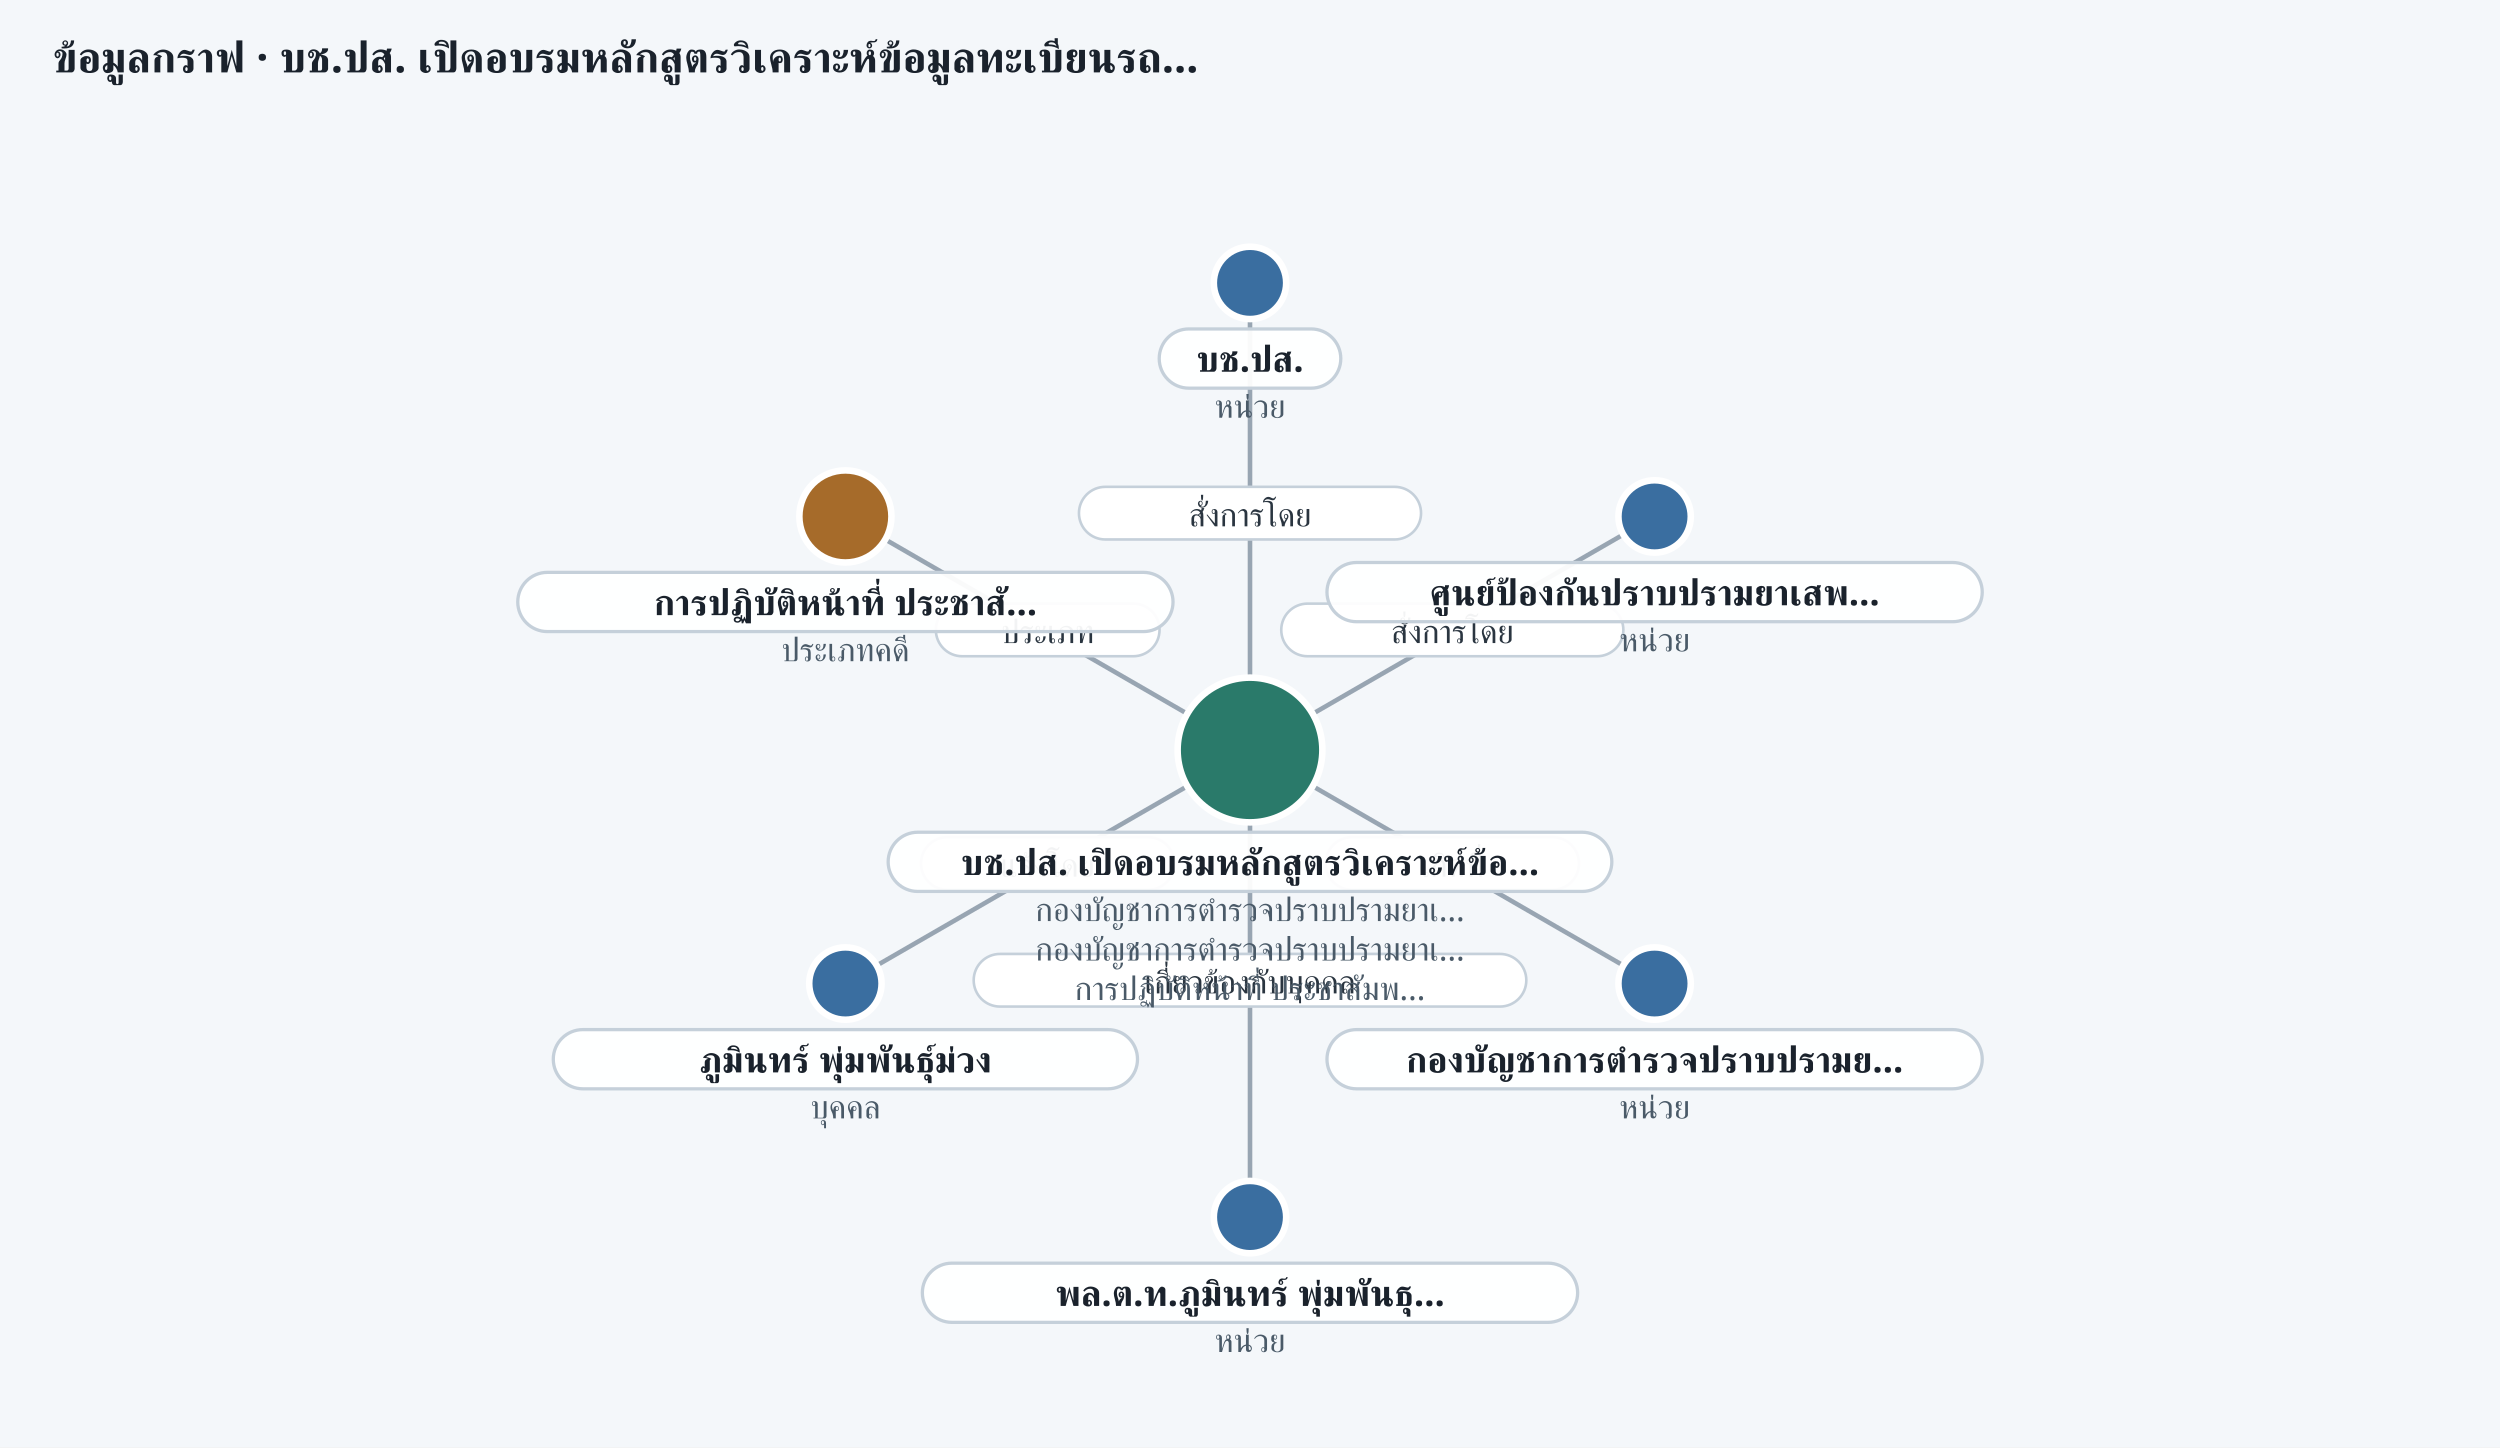
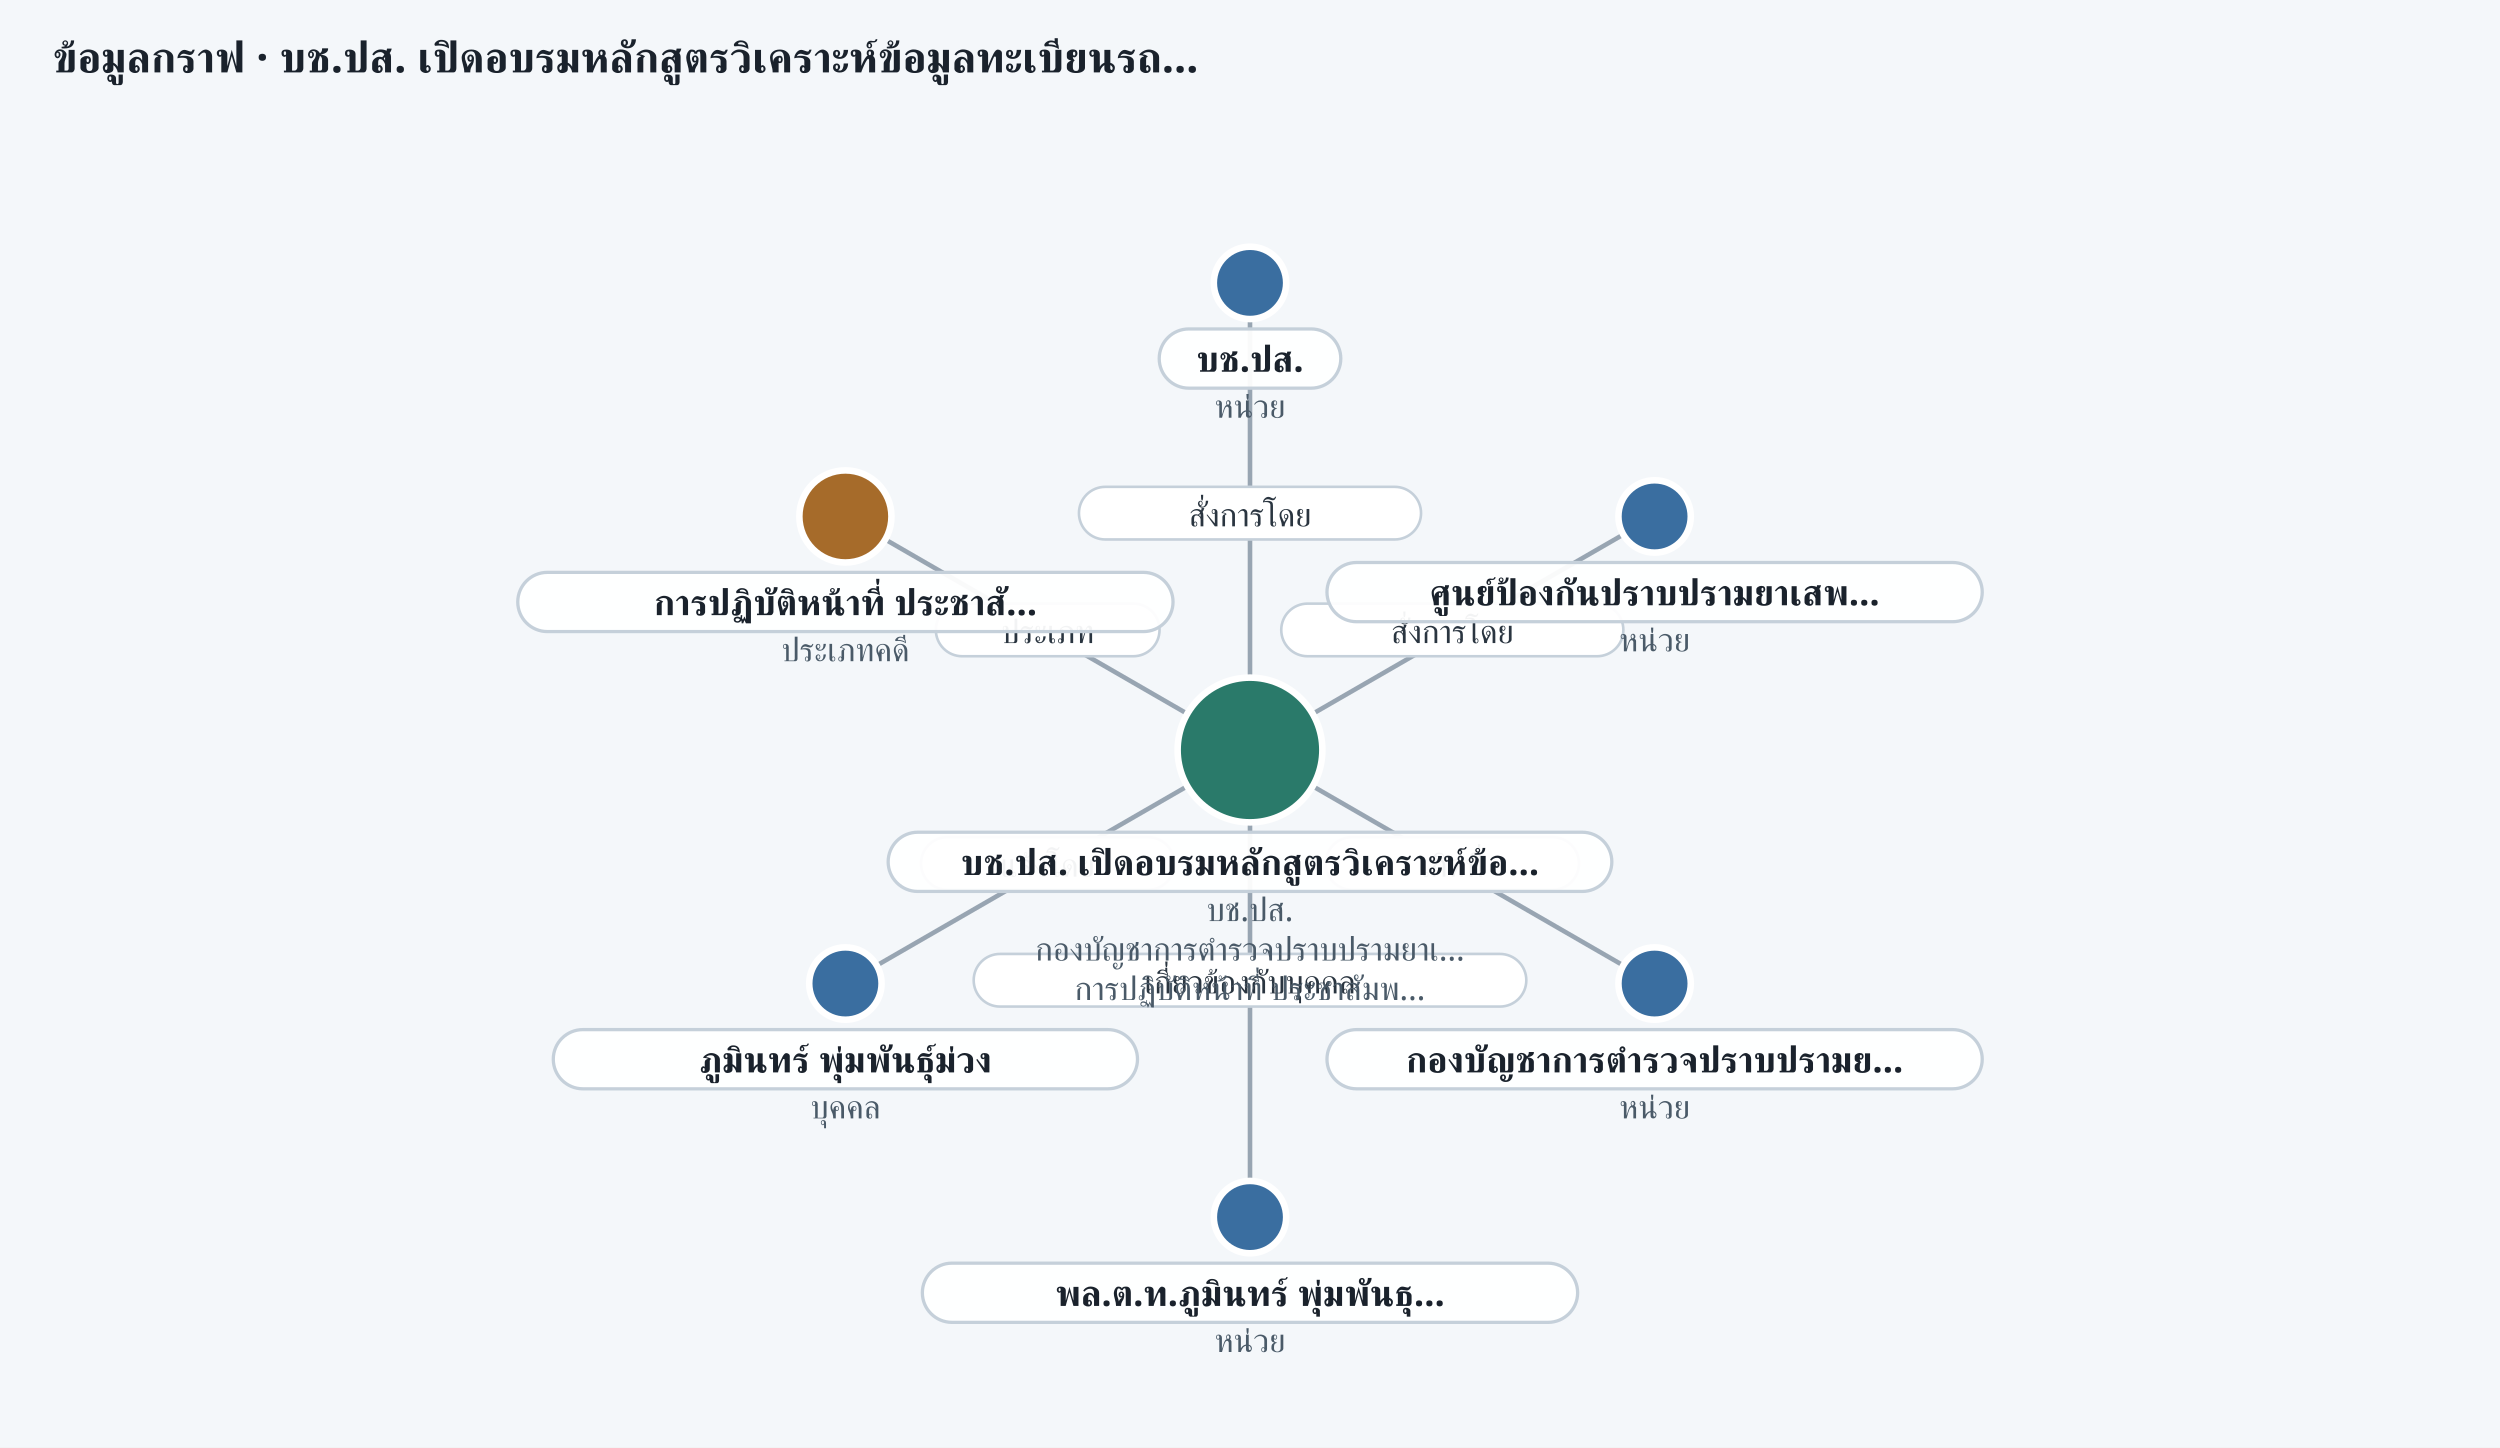
<svg xmlns="http://www.w3.org/2000/svg" width="760" height="440" viewBox="0 0 760 440" role="img" aria-label="ego graph 20261112-police-01">
  <rect width="100%" height="100%" fill="#f4f7fa" />
  <text x="16" y="22" font-size="13" font-weight="700" fill="#1a222c" font-family="Sarabun, Anuphan, sans-serif">ข้อมูลกราฟ · บช.ปส. เปิดอบรมหลักสูตรวิเคราะห์ข้อมูลทะเบียนรถ…</text>
  <line x1="380.0" y1="228.0" x2="380.0" y2="86.0" stroke="#7a8a9a" stroke-width="1.4" opacity="0.75" />
  <rect x="328.0" y="148.0" width="104.0" height="16" rx="8" fill="#fff" stroke="#c5d0da" stroke-width="0.8" />
  <text x="380.0" y="160.0" text-anchor="middle" font-size="10" fill="#2a3540" font-family="Sarabun, Anuphan, sans-serif">สั่งการโดย</text>
  <line x1="380.0" y1="228.0" x2="503.0" y2="157.0" stroke="#7a8a9a" stroke-width="1.4" opacity="0.75" />
  <rect x="389.5" y="183.5" width="104.0" height="16" rx="8" fill="#fff" stroke="#c5d0da" stroke-width="0.8" />
  <text x="441.5" y="195.5" text-anchor="middle" font-size="10" fill="#2a3540" font-family="Sarabun, Anuphan, sans-serif">สั่งการโดย</text>
  <line x1="380.0" y1="228.0" x2="503.0" y2="299.0" stroke="#7a8a9a" stroke-width="1.4" opacity="0.75" />
  <rect x="403.0" y="254.5" width="77.0" height="16" rx="8" fill="#fff" stroke="#c5d0da" stroke-width="0.8" />
  <text x="441.5" y="266.5" text-anchor="middle" font-size="10" fill="#2a3540" font-family="Sarabun, Anuphan, sans-serif">เกิดที่</text>
  <line x1="380.0" y1="228.0" x2="380.0" y2="370.0" stroke="#7a8a9a" stroke-width="1.4" opacity="0.75" />
  <rect x="296.0" y="290.0" width="168.0" height="16" rx="8" fill="#fff" stroke="#c5d0da" stroke-width="0.8" />
  <text x="380.0" y="302.0" text-anchor="middle" font-size="10" fill="#2a3540" font-family="Sarabun, Anuphan, sans-serif">เกี่ยวข้องกับบุคคล</text>
  <line x1="380.0" y1="228.0" x2="257.0" y2="299.0" stroke="#7a8a9a" stroke-width="1.4" opacity="0.75" />
  <rect x="280.0" y="254.5" width="77.0" height="16" rx="8" fill="#fff" stroke="#c5d0da" stroke-width="0.8" />
  <text x="318.5" y="266.5" text-anchor="middle" font-size="10" fill="#2a3540" font-family="Sarabun, Anuphan, sans-serif">แจ้งโดย</text>
  <line x1="380.0" y1="228.0" x2="257.0" y2="157.0" stroke="#7a8a9a" stroke-width="1.4" opacity="0.75" />
  <rect x="284.5" y="183.5" width="68.0" height="16" rx="8" fill="#fff" stroke="#c5d0da" stroke-width="0.8" />
  <text x="318.5" y="195.5" text-anchor="middle" font-size="10" fill="#2a3540" font-family="Sarabun, Anuphan, sans-serif">ประเภท</text>
  <circle cx="380.0" cy="228.0" r="22" fill="#2a7a6a" stroke="#fff" stroke-width="2" />
  <rect x="270.0" y="253.0" width="220.0" height="18" rx="9" fill="rgba(255,255,255,0.94)" stroke="#c5d0da" />
  <text x="380.0" y="266.0" text-anchor="middle" font-size="11" font-weight="600" fill="#1a222c" font-family="Sarabun, Anuphan, sans-serif">บช.ปส. เปิดอบรมหลักสูตรวิเคราะห์ข้อ…</text>
-   <text x="380.0" y="280.0" text-anchor="middle" font-size="10" fill="#4a5a68" font-family="Sarabun, Anuphan, sans-serif">กองบัญชาการตำรวจปราบปรามยาเ…</text>
+   <text x="380.0" y="280.0" text-anchor="middle" font-size="10" fill="#4a5a68" font-family="Sarabun, Anuphan, sans-serif">บช.ปส.</text>
  <text x="380.0" y="292.0" text-anchor="middle" font-size="10" fill="#4a5a68" font-family="Sarabun, Anuphan, sans-serif">กองบัญชาการตำรวจปราบปรามยาเ…</text>
  <text x="380.0" y="304.0" text-anchor="middle" font-size="10" fill="#4a5a68" font-family="Sarabun, Anuphan, sans-serif">การปฏิบัติหน้าที่ ประชาสัมพ…</text>
  <circle cx="380.0" cy="86.0" r="11" fill="#3a6ea0" stroke="#fff" stroke-width="2" />
  <rect x="352.4" y="100.0" width="55.2" height="18" rx="9" fill="rgba(255,255,255,0.94)" stroke="#c5d0da" />
  <text x="380.0" y="113.0" text-anchor="middle" font-size="11" font-weight="600" fill="#1a222c" font-family="Sarabun, Anuphan, sans-serif">บช.ปส.</text>
  <text x="380.0" y="127.0" text-anchor="middle" font-size="10" fill="#4a5a68" font-family="Sarabun, Anuphan, sans-serif">หน่วย</text>
  <circle cx="503.0" cy="157.0" r="11" fill="#3a6ea0" stroke="#fff" stroke-width="2" />
  <rect x="403.4" y="171.0" width="199.2" height="18" rx="9" fill="rgba(255,255,255,0.94)" stroke="#c5d0da" />
  <text x="503.0" y="184.0" text-anchor="middle" font-size="11" font-weight="600" fill="#1a222c" font-family="Sarabun, Anuphan, sans-serif">ศูนย์ป้องกันปราบปรามยาเสพ…</text>
  <text x="503.0" y="198.0" text-anchor="middle" font-size="10" fill="#4a5a68" font-family="Sarabun, Anuphan, sans-serif">หน่วย</text>
  <circle cx="503.0" cy="299.0" r="11" fill="#3a6ea0" stroke="#fff" stroke-width="2" />
  <rect x="403.4" y="313.0" width="199.2" height="18" rx="9" fill="rgba(255,255,255,0.94)" stroke="#c5d0da" />
  <text x="503.0" y="326.0" text-anchor="middle" font-size="11" font-weight="600" fill="#1a222c" font-family="Sarabun, Anuphan, sans-serif">กองบัญชาการตำรวจปราบปรามย…</text>
  <text x="503.0" y="340.0" text-anchor="middle" font-size="10" fill="#4a5a68" font-family="Sarabun, Anuphan, sans-serif">หน่วย</text>
  <circle cx="380.0" cy="370.0" r="11" fill="#3a6ea0" stroke="#fff" stroke-width="2" />
  <rect x="280.4" y="384.0" width="199.2" height="18" rx="9" fill="rgba(255,255,255,0.94)" stroke="#c5d0da" />
  <text x="380.0" y="397.0" text-anchor="middle" font-size="11" font-weight="600" fill="#1a222c" font-family="Sarabun, Anuphan, sans-serif">พล.ต.ท.ภูมินทร์ พุ่มพันธุ…</text>
  <text x="380.0" y="411.0" text-anchor="middle" font-size="10" fill="#4a5a68" font-family="Sarabun, Anuphan, sans-serif">หน่วย</text>
  <circle cx="257.0" cy="299.0" r="11" fill="#3a6ea0" stroke="#fff" stroke-width="2" />
  <rect x="168.2" y="313.0" width="177.6" height="18" rx="9" fill="rgba(255,255,255,0.94)" stroke="#c5d0da" />
  <text x="257.0" y="326.0" text-anchor="middle" font-size="11" font-weight="600" fill="#1a222c" font-family="Sarabun, Anuphan, sans-serif">ภูมินทร์ พุ่มพันธุ์ม่วง</text>
  <text x="257.0" y="340.0" text-anchor="middle" font-size="10" fill="#4a5a68" font-family="Sarabun, Anuphan, sans-serif">บุคคล</text>
  <circle cx="257.0" cy="157.0" r="14" fill="#a66b2a" stroke="#fff" stroke-width="2" />
  <rect x="157.4" y="174.0" width="199.2" height="18" rx="9" fill="rgba(255,255,255,0.94)" stroke="#c5d0da" />
  <text x="257.0" y="187.0" text-anchor="middle" font-size="11" font-weight="600" fill="#1a222c" font-family="Sarabun, Anuphan, sans-serif">การปฏิบัติหน้าที่ ประชาสั…</text>
  <text x="257.0" y="201.0" text-anchor="middle" font-size="10" fill="#4a5a68" font-family="Sarabun, Anuphan, sans-serif">ประเภทคดี</text>
</svg>
